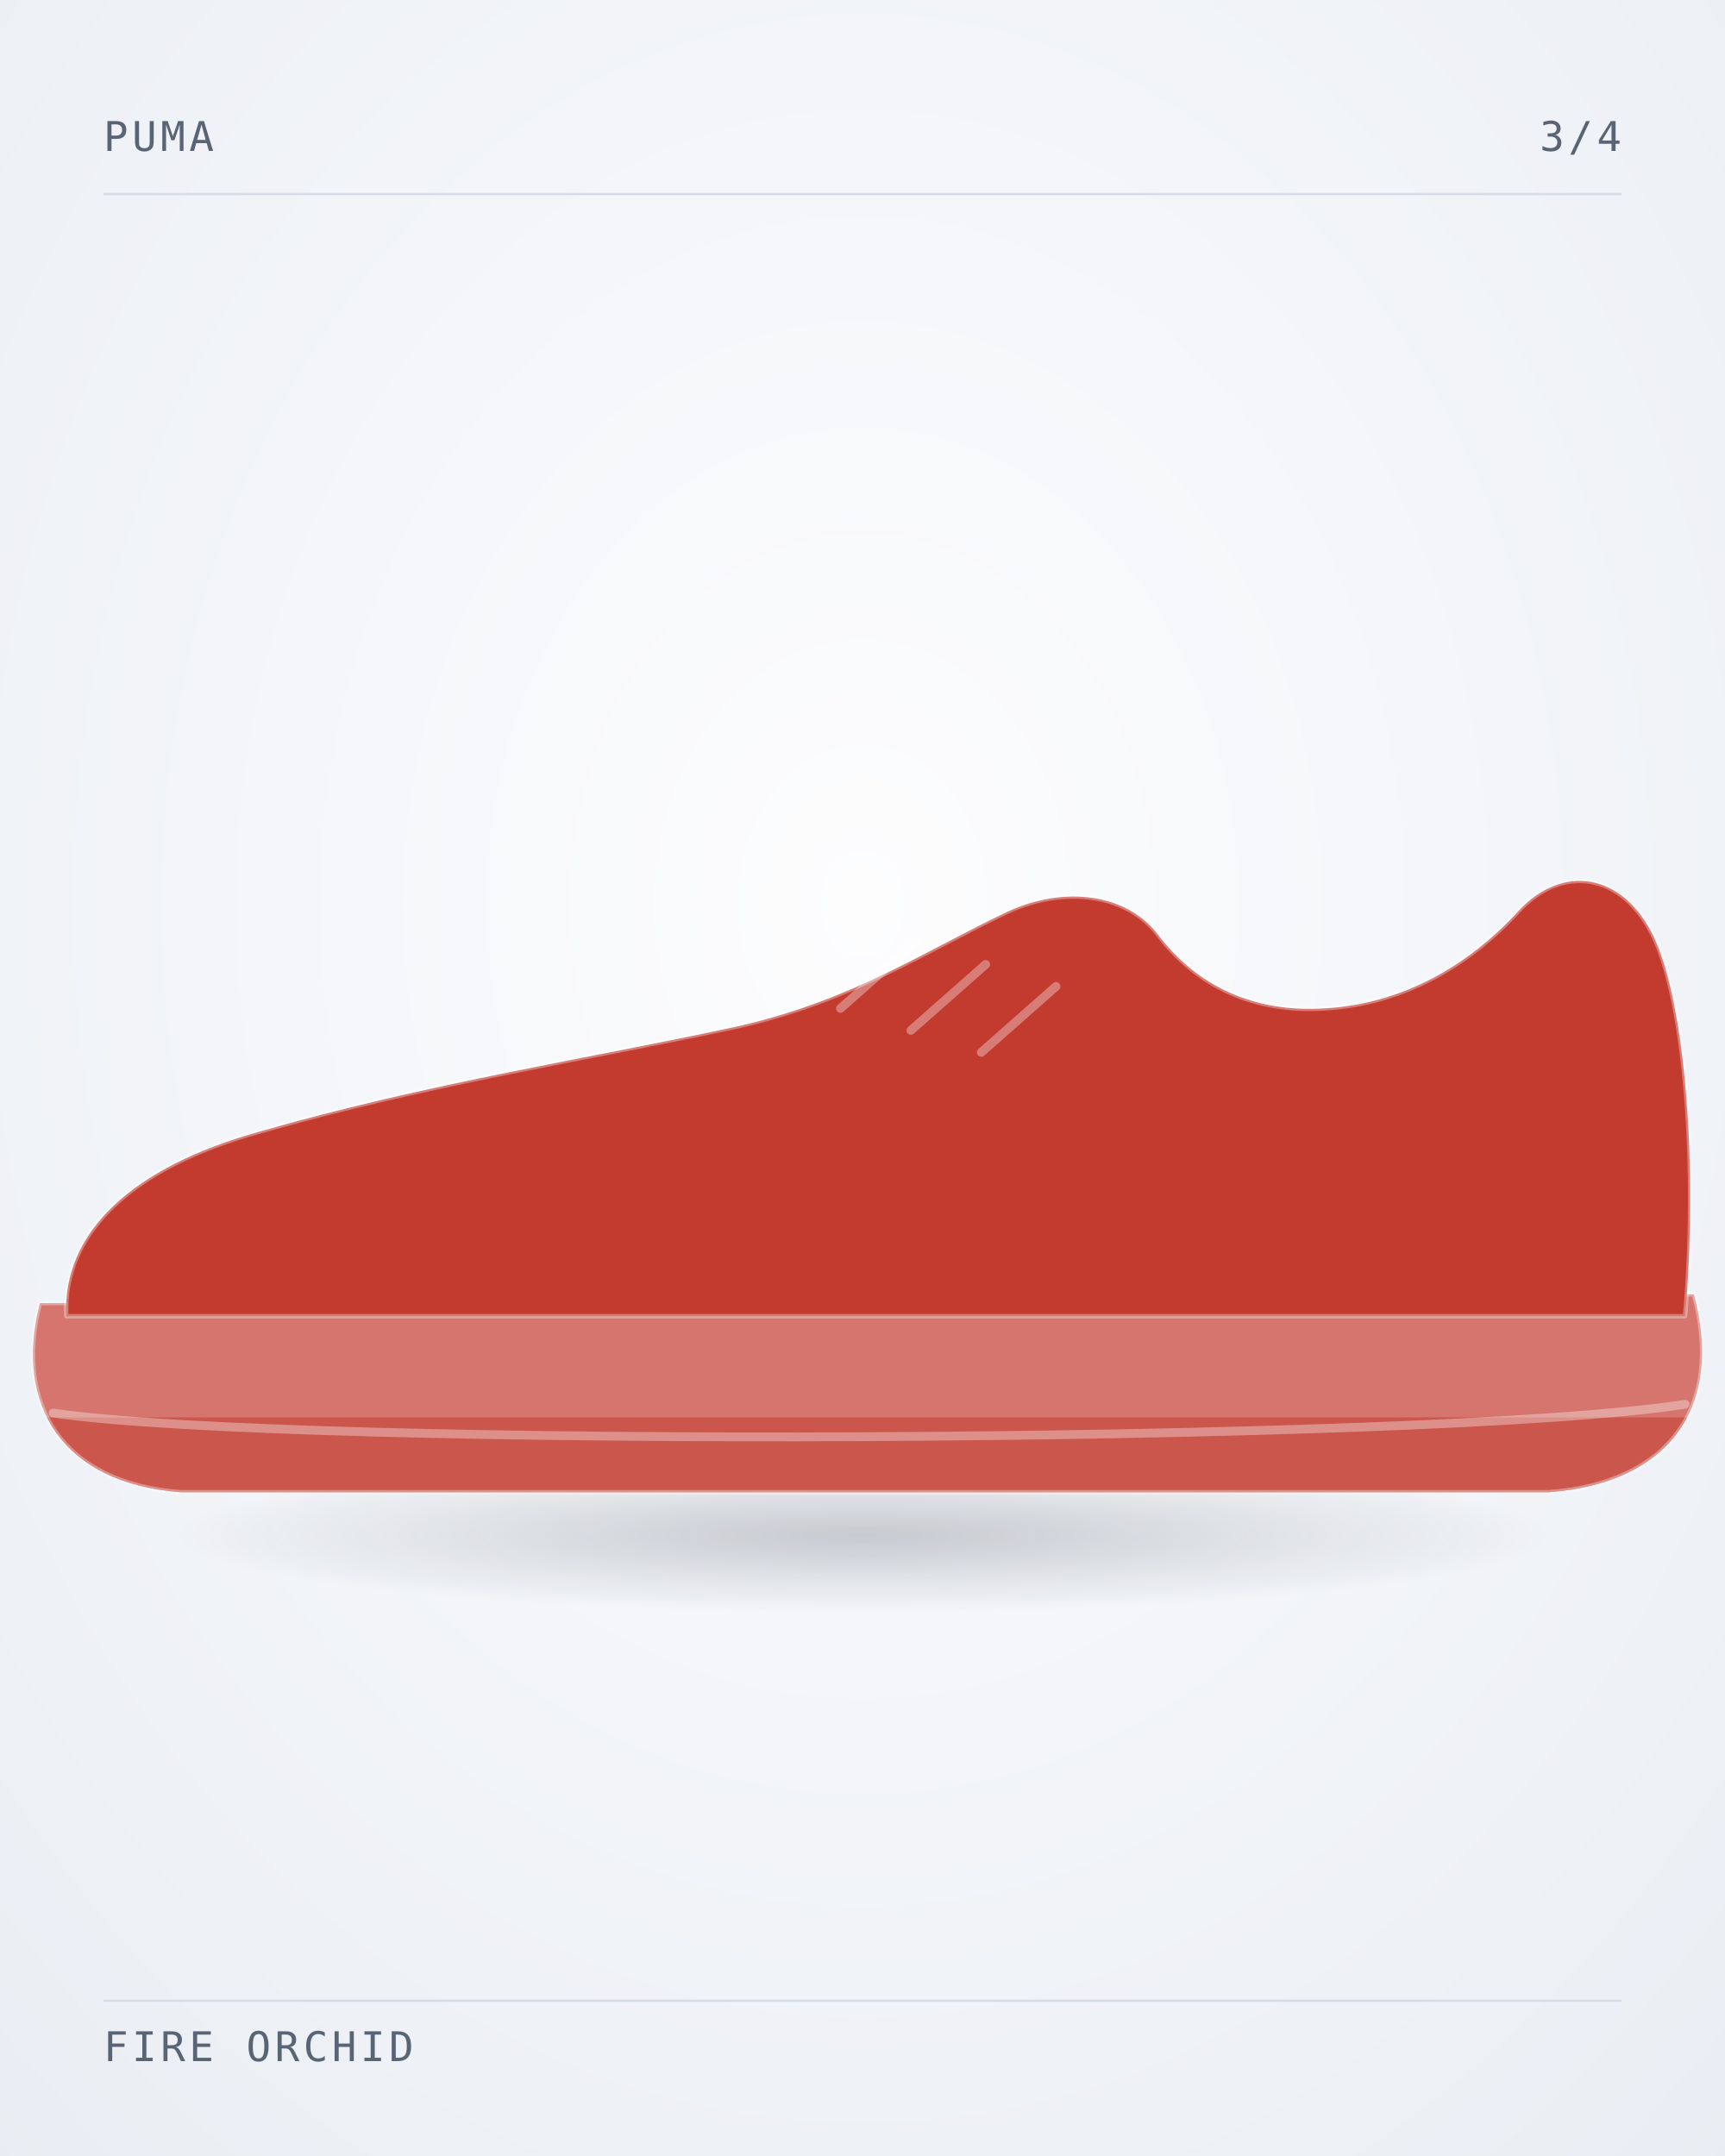
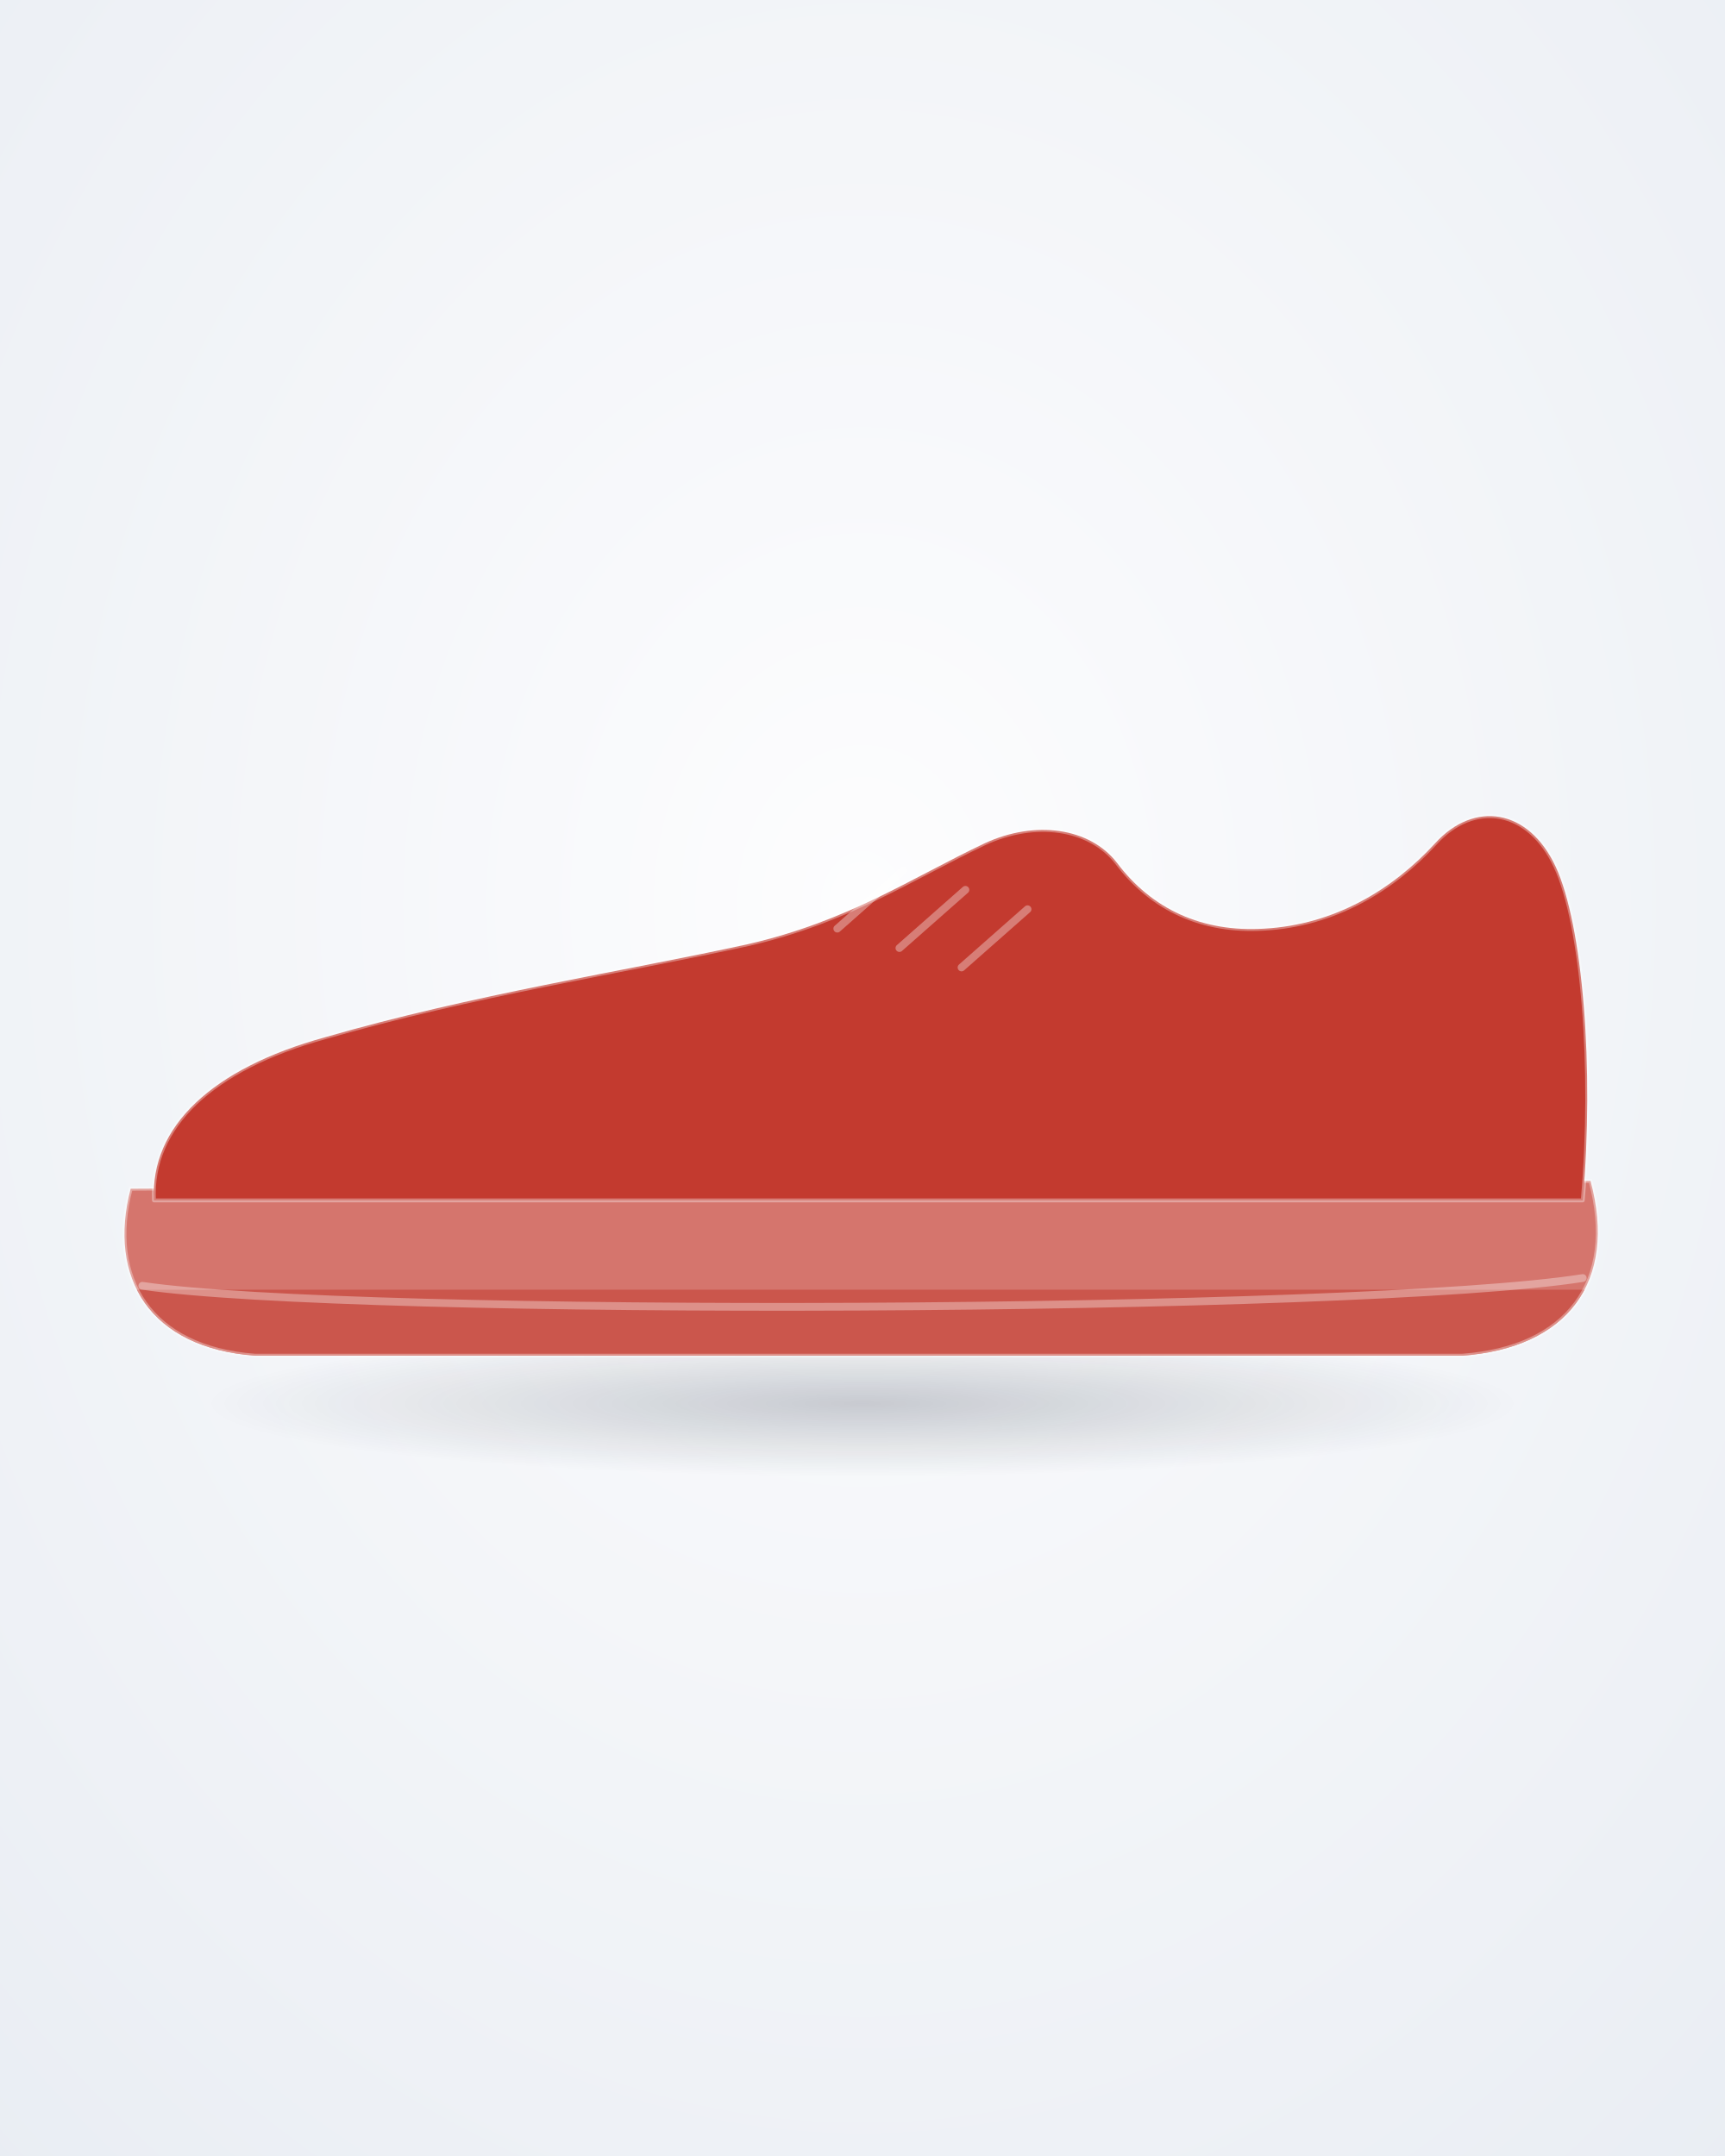
<svg xmlns="http://www.w3.org/2000/svg" viewBox="0 0 800 1000" width="800" height="1000" role="img">
  <defs>
    <radialGradient id="bg" cx="0.5" cy="0.42" r="0.78">
      <stop offset="0" stop-color="#fdfdfe" />
      <stop offset="1" stop-color="#e9edf3" />
    </radialGradient>
    <radialGradient id="contact" cx="0.5" cy="0.5" r="0.5">
      <stop offset="0" stop-color="#0a1526" stop-opacity="0.20" />
      <stop offset="1" stop-color="#0a1526" stop-opacity="0" />
    </radialGradient>
  </defs>
  <rect width="800" height="1000" fill="url(#bg)" />
-   <ellipse cx="400" cy="712" rx="322" ry="36" fill="url(#contact)" />
-   <g transform="translate(12.4 380.0) scale(1.02)">
+   <ellipse cx="400" cy="651" rx="305" ry="34" fill="url(#contact)" />
+   <g transform="translate(55.2 353.3) scale(0.9003)">
    <defs>
      <clipPath id="sole-pumavelocitynitro3mens">
        <path d="M6 220 L758 216 C772 268 746 302 692 306 L70 306 C16 302 -6 266 6 220 Z" />
      </clipPath>
    </defs>
    <path d="M6 220 L758 216 C772 268 746 302 692 306 L70 306 C16 302 -6 266 6 220 Z" fill="#d5756d" />
    <rect x="-40" y="272" width="840" height="80" fill="#cb564c" clip-path="url(#sole-pumavelocitynitro3mens)" />
    <path d="M6 220 L758 216 C772 268 746 302 692 306 L70 306 C16 302 -6 266 6 220 Z" fill="none" stroke="rgba(255,255,255,0.34)" stroke-width="2" />
    <path d="M18 226 C16 188 48 158 106 142 C182 120 260 108 324 94 C376 82 408 60 446 42 C472 30 500 34 514 52 C532 76 558 88 590 86 C626 84 656 66 678 42 C698 20 726 24 740 54 C754 84 760 158 754 226 Z" fill="#c33a2f" stroke="rgba(255,255,255,0.34)" stroke-width="2" stroke-linejoin="round" />
    <path d="M370 86 L404 56 M402 96 L436 66 M434 106 L468 76 M12 270 C120 286 640 284 754 266" fill="none" stroke="rgba(255,255,255,0.34)" stroke-width="4" stroke-linecap="round" />
  </g>
-   <g font-family="ui-monospace, SFMono-Regular, Menlo, monospace" font-size="19" letter-spacing="1.8" fill="#596475">
-     <text x="48" y="70">PUMA</text>
-     <text x="752" y="70" text-anchor="end">3/4</text>
-     <text x="48" y="956">FIRE ORCHID</text>
-   </g>
-   <line x1="48" y1="90" x2="752" y2="90" stroke="#d5dce5" stroke-width="1" />
-   <line x1="48" y1="928" x2="752" y2="928" stroke="#d5dce5" stroke-width="1" />
</svg>
